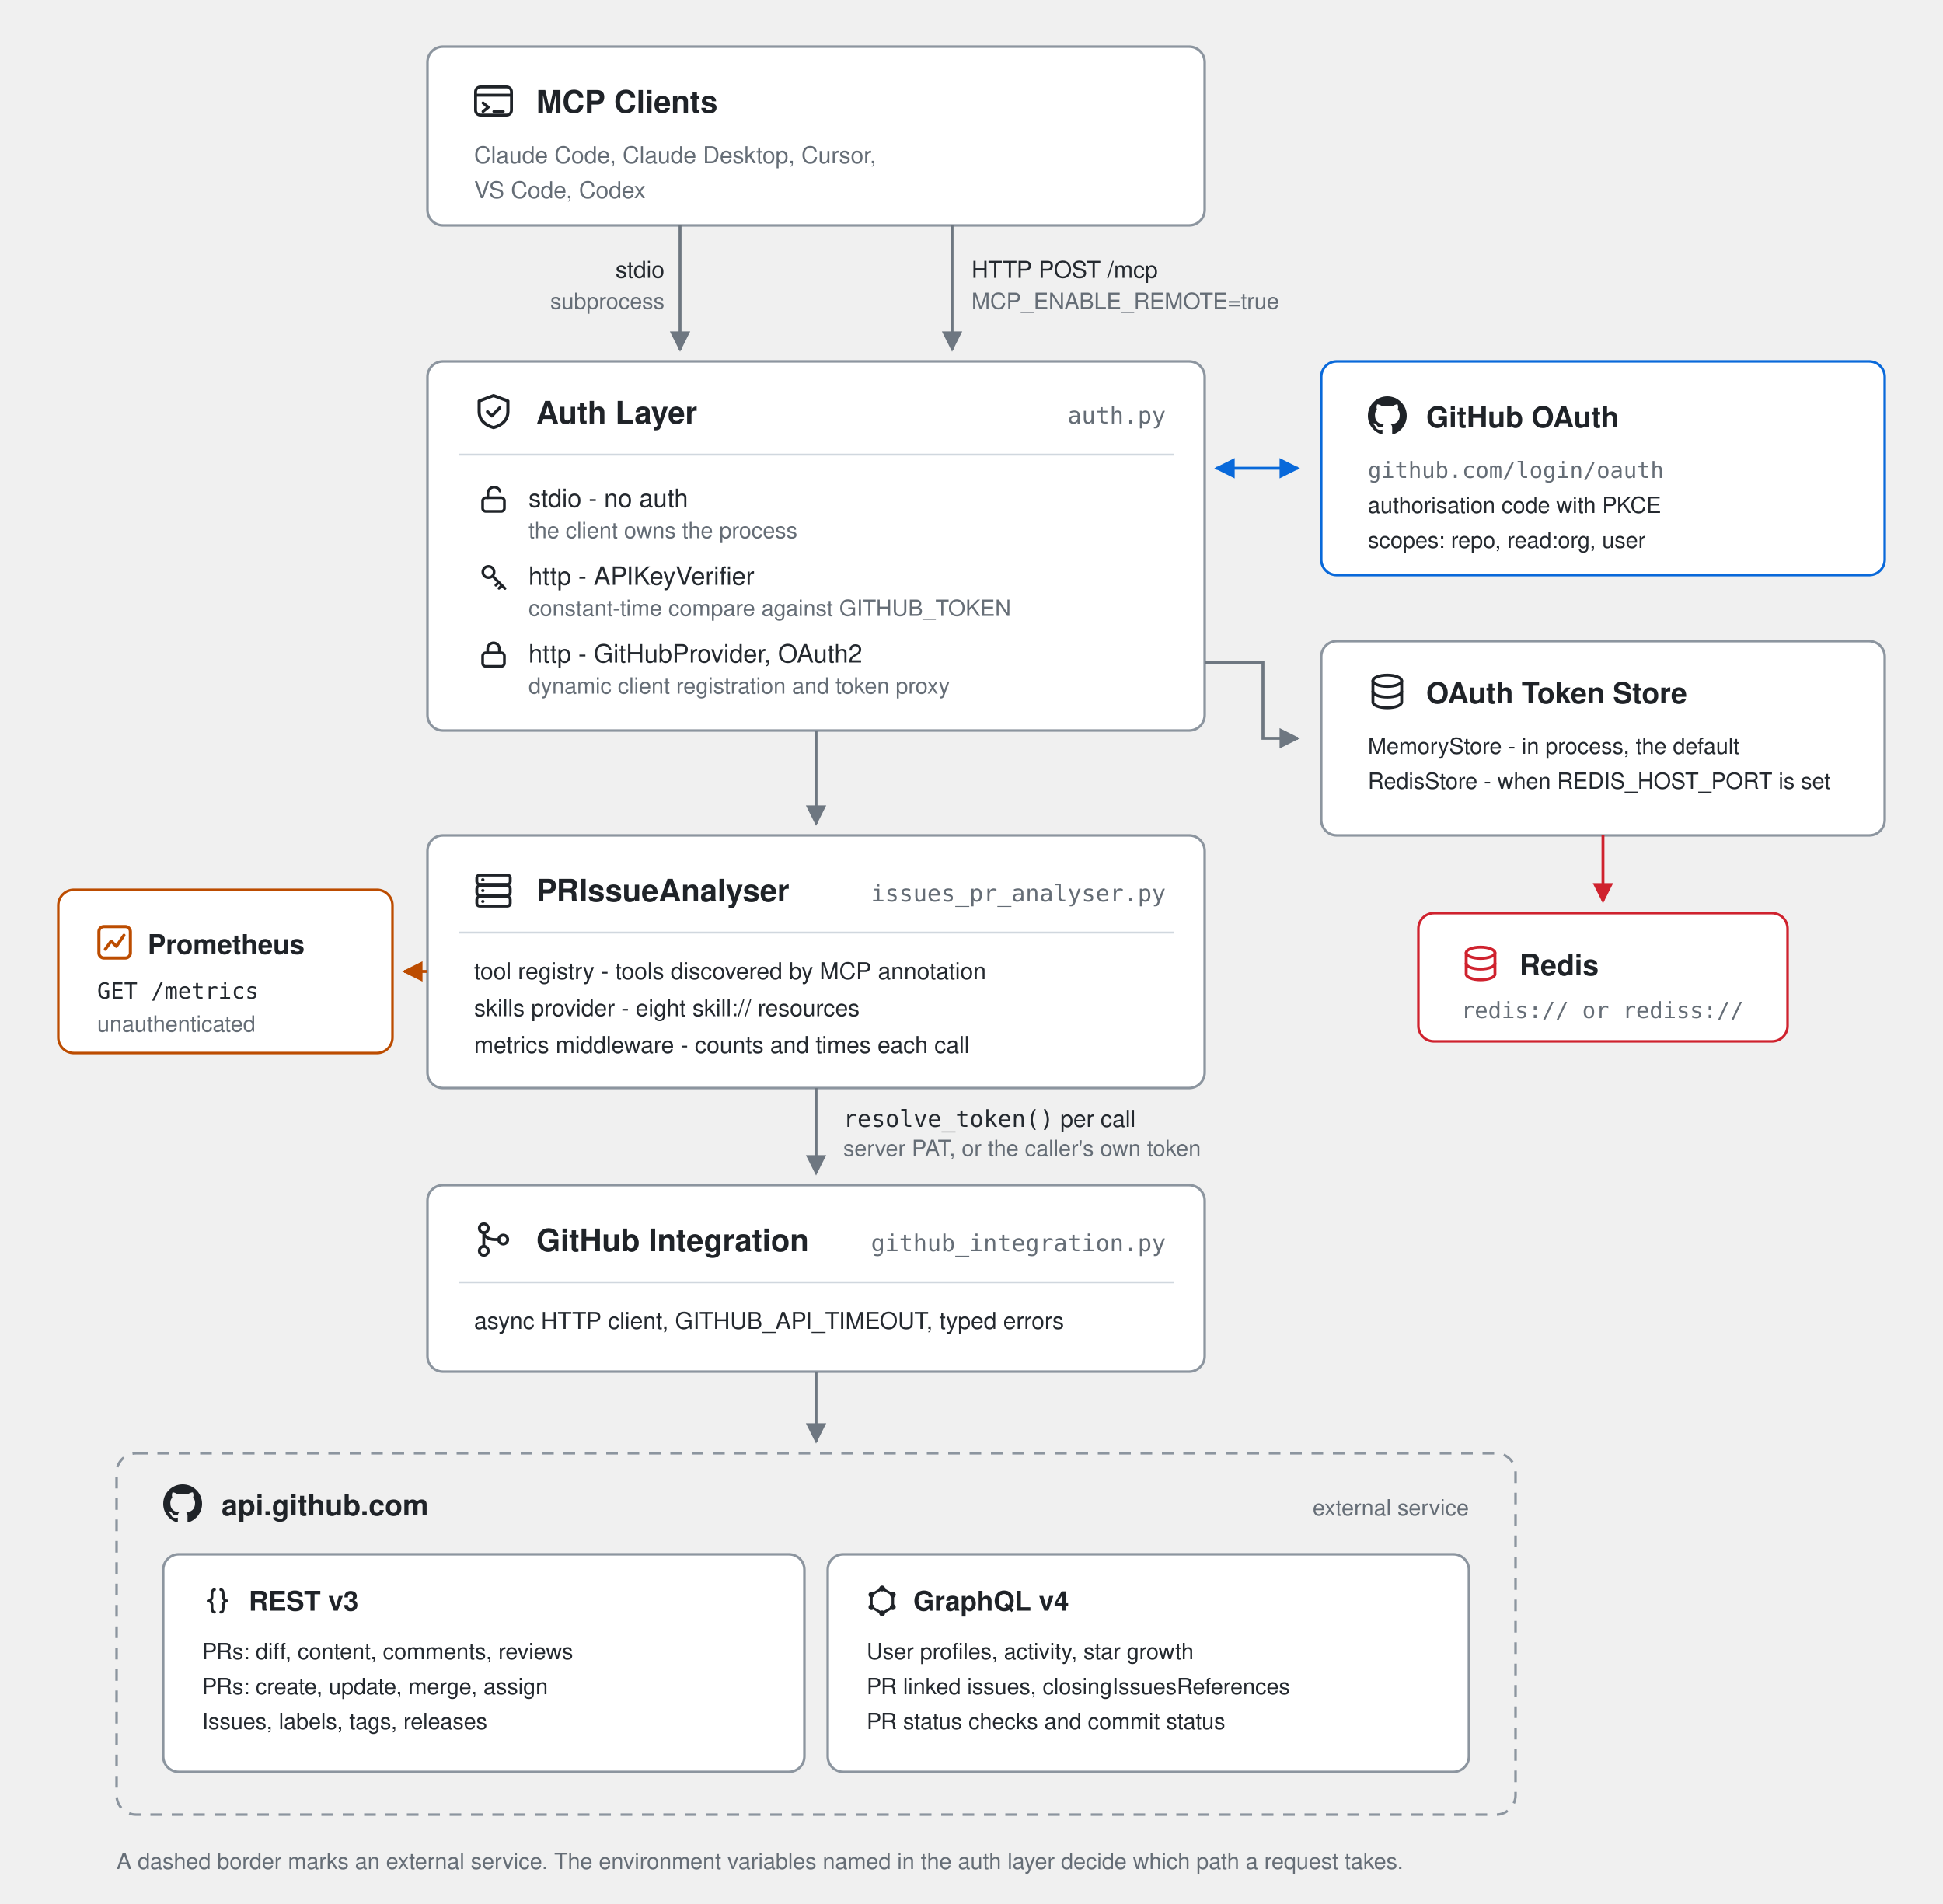
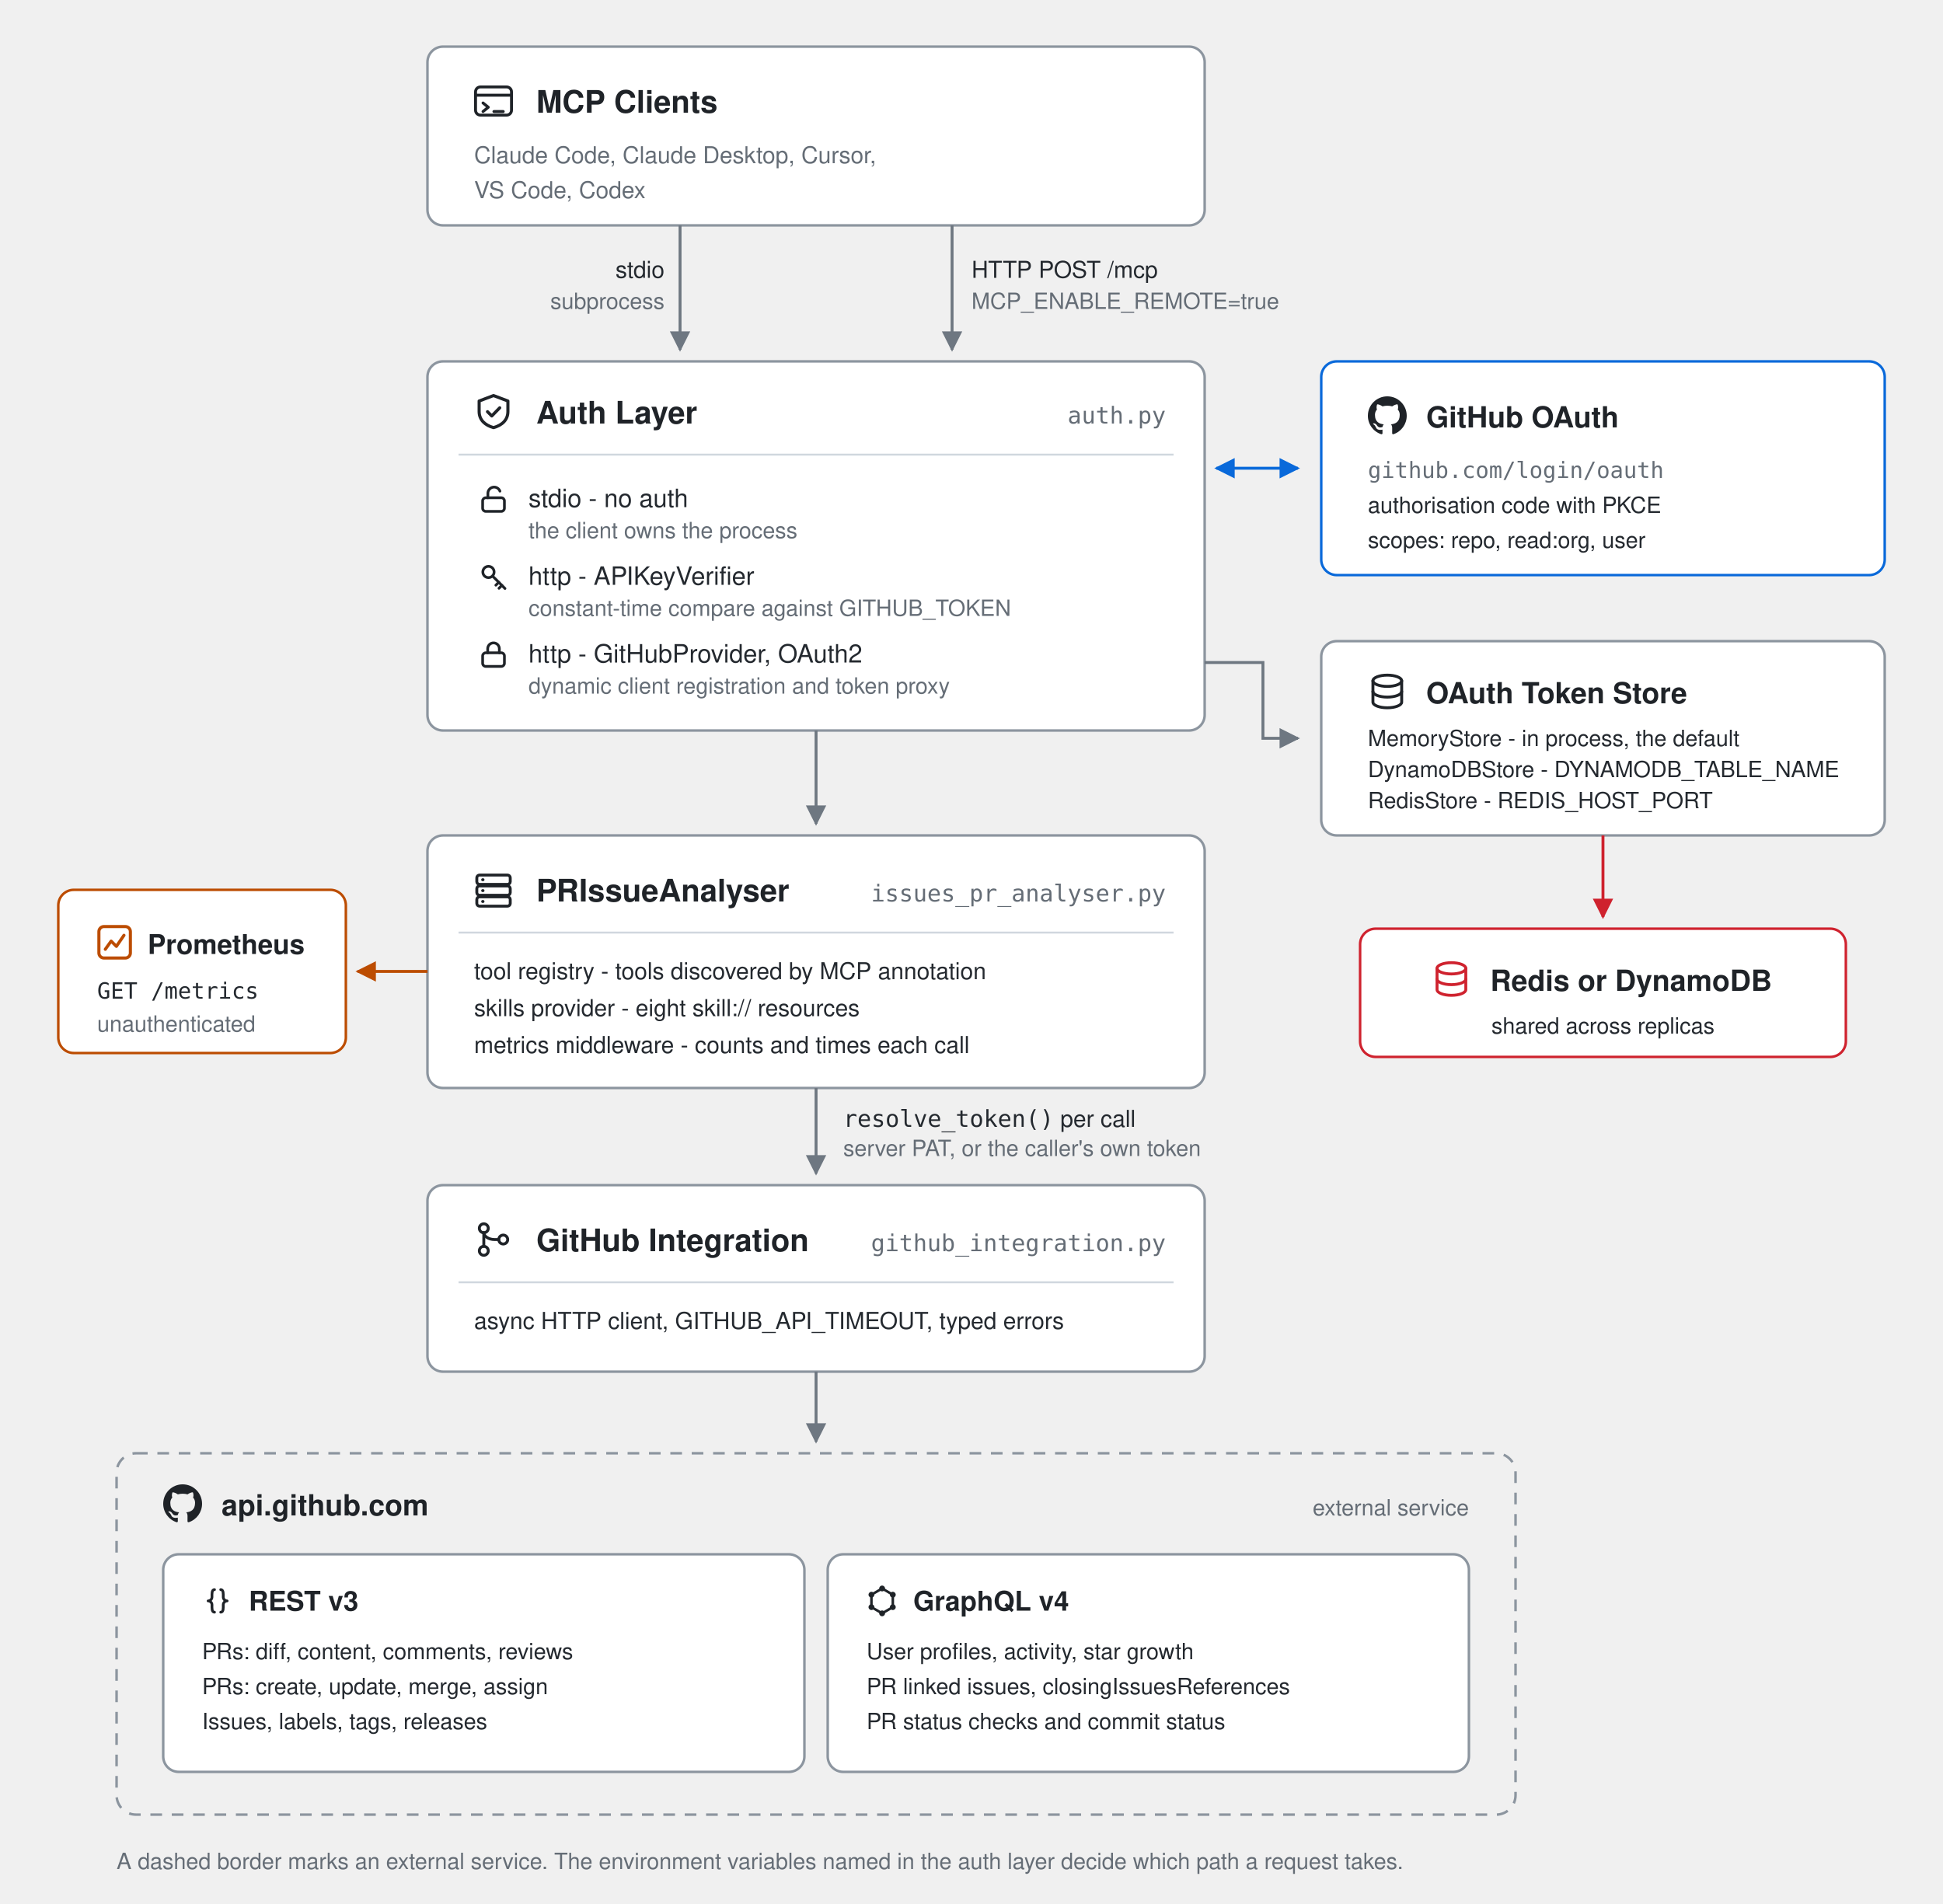
<svg xmlns="http://www.w3.org/2000/svg" viewBox="0 0 1000 980" width="1000" height="980" role="img" aria-labelledby="svgtitle svgdesc" font-family="ui-sans-serif, -apple-system, 'Segoe UI', Helvetica, Arial, sans-serif">
  <style>
    @media (prefers-color-scheme: dark) {
      .box     { fill: #161b22; stroke: #4b535d; }
      .boxdash { stroke: #768390; }
      .div     { stroke: #30363d; }
      .edge    { stroke: #768390; }
      .ah      { fill: #768390; }
      .t       { fill: #e6edf3; }
      .l       { fill: #c9d1d9; }
      .s       { fill: #9198a1; }
      .ic      { stroke: #c9d1d9; }
      .icf     { fill: #c9d1d9; }
      .gh      { fill: #e6edf3; }
      .o-s     { stroke: #f0883e; }
      .o-f     { fill: #f0883e; }
      .r-s     { stroke: #f85149; }
      .r-f     { fill: #f85149; }
      .b-s     { stroke: #58a6ff; }
      .b-f     { fill: #58a6ff; }
    }
  </style>
  <defs>
    <marker id="arw" viewBox="0 0 10 10" refX="9" refY="5" markerWidth="7" markerHeight="7" orient="auto-start-reverse">
      <path class="ah" fill="#6e7781" d="M0 0 L10 5 L0 10 z" />
    </marker>
    <marker id="arw-o" viewBox="0 0 10 10" refX="9" refY="5" markerWidth="7" markerHeight="7" orient="auto-start-reverse">
      <path class="o-f" fill="#bc4c00" d="M0 0 L10 5 L0 10 z" />
    </marker>
    <marker id="arw-r" viewBox="0 0 10 10" refX="9" refY="5" markerWidth="7" markerHeight="7" orient="auto-start-reverse">
      <path class="r-f" fill="#cf222e" d="M0 0 L10 5 L0 10 z" />
    </marker>
    <marker id="arw-b" viewBox="0 0 10 10" refX="9" refY="5" markerWidth="7" markerHeight="7" orient="auto-start-reverse">
      <path class="b-f" fill="#0969da" d="M0 0 L10 5 L0 10 z" />
    </marker>
  </defs>
  <rect class="box" x="220" y="24" width="400" height="92" rx="8" fill="#ffffff" stroke="#8c959f" stroke-width="1.3" />
  <g class="ic" transform="translate(244,42)" fill="none" stroke="#1f2328" stroke-width="1.5" stroke-linecap="round" stroke-linejoin="round">
    <rect x="0.75" y="2.75" width="18.5" height="14.5" rx="2.5" />
    <path d="M0.75 7 H19.25" />
    <path d="M4.6 11 L7.3 13.2 L4.6 15.4" />
    <path d="M10.2 15.4 H15" />
  </g>
  <text class="t" x="276" y="58" fill="#1f2328" font-size="16" font-weight="600">MCP Clients</text>
  <text class="s" x="244" y="84" fill="#656d76" font-size="12">Claude Code, Claude Desktop, Cursor,</text>
  <text class="s" x="244" y="102" fill="#656d76" font-size="12">VS Code, Codex</text>
  <path class="edge" d="M350 116 V180" fill="none" stroke="#6e7781" stroke-width="1.5" marker-end="url(#arw)" />
  <text class="l" x="342" y="143" text-anchor="end" fill="#24292f" font-size="12">stdio</text>
  <text class="s" x="342" y="159" text-anchor="end" fill="#656d76" font-size="11.5">subprocess</text>
  <path class="edge" d="M490 116 V180" fill="none" stroke="#6e7781" stroke-width="1.5" marker-end="url(#arw)" />
  <text class="l" x="500" y="143" fill="#24292f" font-size="12">HTTP POST /mcp</text>
  <text class="s" x="500" y="159" fill="#656d76" font-size="11.5">MCP_ENABLE_REMOTE=true</text>
  <rect class="box" x="220" y="186" width="400" height="190" rx="8" fill="#ffffff" stroke="#8c959f" stroke-width="1.3" />
  <g class="ic" transform="translate(244,202)" fill="none" stroke="#1f2328" stroke-width="1.6" stroke-linecap="round" stroke-linejoin="round">
    <path d="M10 1.6 L17.4 4.4 V9.8 c0 4.4-3.1 7.1-7.4 8.3 C5.7 16.9 2.6 14.2 2.6 9.8 V4.4 Z" />
    <path d="M6.9 9.9 L9.1 12.1 L13.2 7.9" />
  </g>
  <text class="t" x="276" y="218" fill="#1f2328" font-size="16" font-weight="600">Auth Layer</text>
  <text class="s" x="600" y="218" text-anchor="end" fill="#656d76" font-size="12" font-family="ui-monospace, SFMono-Regular, Menlo, monospace">auth.py</text>
  <path class="div" d="M236 234 H604" stroke="#d0d7de" stroke-width="1" />
  <g class="ic" transform="translate(246,249)" fill="none" stroke="#1f2328" stroke-width="1.4" stroke-linecap="round" stroke-linejoin="round">
    <rect x="2.4" y="7.2" width="11.2" height="7" rx="1.6" />
    <path d="M5.1 7.2 V4.9 a3.2 3.2 0 0 1 6.2-1.1" />
  </g>
  <text class="l" x="272" y="261" fill="#24292f" font-size="13">stdio - no auth</text>
  <text class="s" x="272" y="277" fill="#656d76" font-size="11.5">the client owns the process</text>
  <g class="ic" transform="translate(246,289)" fill="none" stroke="#1f2328" stroke-width="1.4" stroke-linecap="round" stroke-linejoin="round">
    <circle cx="5.4" cy="5.4" r="2.9" />
    <path d="M7.5 7.5 L13.9 13.9" />
    <path d="M10.7 10.7 L9.2 12.2" />
    <path d="M12.3 12.3 L10.8 13.8" />
  </g>
  <text class="l" x="272" y="301" fill="#24292f" font-size="13">http - APIKeyVerifier</text>
  <text class="s" x="272" y="317" fill="#656d76" font-size="11.5">constant-time compare against GITHUB_TOKEN</text>
  <g class="ic" transform="translate(246,329)" fill="none" stroke="#1f2328" stroke-width="1.4" stroke-linecap="round" stroke-linejoin="round">
    <rect x="2.4" y="7" width="11.2" height="7" rx="1.6" />
    <path d="M5 7 V4.9 a3 3 0 0 1 6 0 V7" />
  </g>
  <text class="l" x="272" y="341" fill="#24292f" font-size="13">http - GitHubProvider, OAuth2</text>
  <text class="s" x="272" y="357" fill="#656d76" font-size="11.5">dynamic client registration and token proxy</text>
  <path class="b-s" d="M626 241 H668" fill="none" stroke="#0969da" stroke-width="1.5" marker-start="url(#arw-b)" marker-end="url(#arw-b)" />
  <rect class="box b-s" x="680" y="186" width="290" height="110" rx="8" fill="#ffffff" stroke="#0969da" stroke-width="1.3" />
  <g class="gh" transform="translate(704,204) scale(1.25)" fill="#1f2328">
    <path d="M8 0c4.42 0 8 3.58 8 8a8.013 8.013 0 0 1-5.45 7.59c-.4.08-.55-.17-.55-.38 0-.27.01-1.13.01-2.2 0-.75-.25-1.23-.54-1.48 1.78-.2 3.65-.88 3.65-3.95 0-.88-.31-1.59-.82-2.15.08-.2.36-1.02-.08-2.12 0 0-.67-.22-2.2.82-.64-.18-1.32-.27-2-.27-.68 0-1.36.09-2 .27-1.53-1.03-2.2-.82-2.2-.82-.44 1.1-.16 1.92-.08 2.12-.51.56-.82 1.28-.82 2.15 0 3.06 1.86 3.75 3.64 3.95-.23.2-.44.55-.51 1.07-.46.21-1.61.55-2.33-.66-.15-.24-.6-.83-1.23-.82-.67.01-.27.38.01.53.34.19.73.9.82 1.13.16.45.68 1.31 2.69.94 0 .67.01 1.3.01 1.49 0 .21-.15.45-.55.38A7.995 7.995 0 0 1 0 8c0-4.42 3.58-8 8-8Z" />
  </g>
  <text class="t" x="734" y="220" fill="#1f2328" font-size="15" font-weight="600">GitHub OAuth</text>
  <text class="s" x="704" y="246" fill="#656d76" font-size="11.5" font-family="ui-monospace, SFMono-Regular, Menlo, monospace">github.com/login/oauth</text>
  <text class="l" x="704" y="264" fill="#24292f" font-size="11.5">authorisation code with PKCE</text>
  <text class="l" x="704" y="282" fill="#24292f" font-size="11.5">scopes: repo, read:org, user</text>
  <path class="edge" d="M620 341 H650 V380 H668" fill="none" stroke="#6e7781" stroke-width="1.5" marker-end="url(#arw)" />
  <rect class="box" x="680" y="330" width="290" height="100" rx="8" fill="#ffffff" stroke="#8c959f" stroke-width="1.3" />
  <g class="ic" transform="translate(704,346)" fill="none" stroke="#1f2328" stroke-width="1.5" stroke-linecap="round" stroke-linejoin="round">
    <ellipse cx="10" cy="4.4" rx="7.4" ry="2.9" />
    <path d="M2.6 4.4 V15.4 c0 1.6 3.3 2.9 7.4 2.9 s7.4-1.3 7.4-2.9 V4.4" />
    <path d="M2.6 9.9 c0 1.6 3.3 2.9 7.4 2.9 s7.4-1.3 7.4-2.9" />
  </g>
  <text class="t" x="734" y="362" fill="#1f2328" font-size="15" font-weight="600">OAuth Token Store</text>
-   <text class="l" x="704" y="388" fill="#24292f" font-size="11.5">MemoryStore - in process, the default</text>
-   <text class="l" x="704" y="406" fill="#24292f" font-size="11.5">RedisStore - when REDIS_HOST_PORT is set</text>
-   <path class="r-s" d="M825 430 V464" fill="none" stroke="#cf222e" stroke-width="1.5" marker-end="url(#arw-r)" />
-   <rect class="box r-s" x="730" y="470" width="190" height="66" rx="8" fill="#ffffff" stroke="#cf222e" stroke-width="1.3" />
-   <g class="r-s" transform="translate(752,486)" fill="none" stroke="#cf222e" stroke-width="1.5" stroke-linecap="round" stroke-linejoin="round">
+   <text class="l" x="704" y="384" fill="#24292f" font-size="11.5">MemoryStore - in process, the default</text>
+   <text class="l" x="704" y="400" fill="#24292f" font-size="11.5">DynamoDBStore - DYNAMODB_TABLE_NAME</text>
+   <text class="l" x="704" y="416" fill="#24292f" font-size="11.5">RedisStore - REDIS_HOST_PORT</text>
+   <path class="r-s" d="M825 430 V472" fill="none" stroke="#cf222e" stroke-width="1.5" marker-end="url(#arw-r)" />
+   <rect class="box r-s" x="700" y="478" width="250" height="66" rx="8" fill="#ffffff" stroke="#cf222e" stroke-width="1.3" />
+   <g class="r-s" transform="translate(737,494)" fill="none" stroke="#cf222e" stroke-width="1.5" stroke-linecap="round" stroke-linejoin="round">
    <ellipse cx="10" cy="4.4" rx="7.4" ry="2.9" />
    <path d="M2.6 4.4 V15.4 c0 1.6 3.3 2.9 7.4 2.9 s7.4-1.3 7.4-2.9 V4.4" />
    <path d="M2.6 9.9 c0 1.6 3.3 2.9 7.4 2.9 s7.4-1.3 7.4-2.9" />
  </g>
-   <text class="t" x="782" y="502" fill="#1f2328" font-size="15" font-weight="600">Redis</text>
-   <text class="s" x="752" y="524" fill="#656d76" font-size="11.5" font-family="ui-monospace, SFMono-Regular, Menlo, monospace">redis:// or rediss://</text>
+   <text class="t" x="767" y="510" fill="#1f2328" font-size="15" font-weight="600">Redis or DynamoDB</text>
+   <text class="l" x="825" y="532" text-anchor="middle" fill="#24292f" font-size="11.5">shared across replicas</text>
  <path class="edge" d="M420 376 V424" fill="none" stroke="#6e7781" stroke-width="1.5" marker-end="url(#arw)" />
  <rect class="box" x="220" y="430" width="400" height="130" rx="8" fill="#ffffff" stroke="#8c959f" stroke-width="1.3" />
  <g class="ic" transform="translate(244,448)" fill="none" stroke="#1f2328" stroke-width="1.5" stroke-linecap="round" stroke-linejoin="round">
    <rect x="1.4" y="2.4" width="17.2" height="4.8" rx="1.4" />
    <rect x="1.4" y="8" width="17.2" height="4.8" rx="1.4" />
    <rect x="1.4" y="13.6" width="17.2" height="4.8" rx="1.4" />
    <path d="M4.4 4.8 H4.6 M4.4 10.4 H4.6 M4.4 16 H4.6" />
  </g>
  <text class="t" x="276" y="464" fill="#1f2328" font-size="16" font-weight="600">PRIssueAnalyser</text>
  <text class="s" x="600" y="464" text-anchor="end" fill="#656d76" font-size="12" font-family="ui-monospace, SFMono-Regular, Menlo, monospace">issues_pr_analyser.py</text>
  <path class="div" d="M236 480 H604" stroke="#d0d7de" stroke-width="1" />
  <text class="l" x="244" y="504" fill="#24292f" font-size="12">tool registry - tools discovered by MCP annotation</text>
  <text class="l" x="244" y="523" fill="#24292f" font-size="12">skills provider - eight skill:// resources</text>
  <text class="l" x="244" y="542" fill="#24292f" font-size="12">metrics middleware - counts and times each call</text>
-   <path class="o-s" d="M220 500 H208" fill="none" stroke="#bc4c00" stroke-width="1.5" marker-end="url(#arw-o)" />
-   <rect class="box o-s" x="30" y="458" width="172" height="84" rx="8" fill="#ffffff" stroke="#bc4c00" stroke-width="1.3" />
+   <path class="o-s" d="M220 500 H184" fill="none" stroke="#bc4c00" stroke-width="1.5" marker-end="url(#arw-o)" />
+   <rect class="box o-s" x="30" y="458" width="148" height="84" rx="8" fill="#ffffff" stroke="#bc4c00" stroke-width="1.3" />
  <g class="o-s" transform="translate(50,476)" fill="none" stroke="#bc4c00" stroke-width="1.6" stroke-linecap="round" stroke-linejoin="round">
    <rect x="0.9" y="0.9" width="16.2" height="16.2" rx="2.6" />
    <path d="M4.2 12.6 L7.2 8.4 L9.9 11.1 L13.8 5.4" />
  </g>
  <text class="t" x="76" y="491" fill="#1f2328" font-size="14" font-weight="600">Prometheus</text>
  <text class="l" x="50" y="514" fill="#24292f" font-size="11.5" font-family="ui-monospace, SFMono-Regular, Menlo, monospace">GET /metrics</text>
  <text class="s" x="50" y="531" fill="#656d76" font-size="11.5">unauthenticated</text>
  <path class="edge" d="M420 560 V604" fill="none" stroke="#6e7781" stroke-width="1.5" marker-end="url(#arw)" />
  <text class="l" x="434" y="580" fill="#24292f" font-size="12">
    <tspan font-family="ui-monospace, SFMono-Regular, Menlo, monospace">resolve_token()</tspan> per call</text>
  <text class="s" x="434" y="595" fill="#656d76" font-size="11.5">server PAT, or the caller's own token</text>
  <rect class="box" x="220" y="610" width="400" height="96" rx="8" fill="#ffffff" stroke="#8c959f" stroke-width="1.3" />
  <g class="ic" transform="translate(244,628)" fill="none" stroke="#1f2328" stroke-width="1.5" stroke-linecap="round" stroke-linejoin="round">
    <circle cx="5" cy="4.2" r="2.3" />
    <circle cx="5" cy="15.8" r="2.3" />
    <circle cx="15" cy="10" r="2.3" />
    <path d="M5 6.5 V13.5" />
    <path d="M12.7 10 H10.5 C7.4 10 5 8.2 5 6.5" />
  </g>
  <text class="t" x="276" y="644" fill="#1f2328" font-size="16" font-weight="600">GitHub Integration</text>
  <text class="s" x="600" y="644" text-anchor="end" fill="#656d76" font-size="12" font-family="ui-monospace, SFMono-Regular, Menlo, monospace">github_integration.py</text>
  <path class="div" d="M236 660 H604" stroke="#d0d7de" stroke-width="1" />
  <text class="l" x="244" y="684" fill="#24292f" font-size="12">async HTTP client, GITHUB_API_TIMEOUT, typed errors</text>
  <path class="edge" d="M420 706 V742" fill="none" stroke="#6e7781" stroke-width="1.5" marker-end="url(#arw)" />
  <rect class="boxdash" x="60" y="748" width="720" height="186" rx="10" fill="none" stroke="#8c959f" stroke-width="1.3" stroke-dasharray="6 5" />
  <g class="gh" transform="translate(84,764) scale(1.25)" fill="#1f2328">
    <path d="M8 0c4.42 0 8 3.58 8 8a8.013 8.013 0 0 1-5.45 7.59c-.4.08-.55-.17-.55-.38 0-.27.01-1.13.01-2.2 0-.75-.25-1.23-.54-1.48 1.78-.2 3.65-.88 3.65-3.95 0-.88-.31-1.59-.82-2.15.08-.2.36-1.02-.08-2.12 0 0-.67-.22-2.2.82-.64-.18-1.32-.27-2-.27-.68 0-1.36.09-2 .27-1.53-1.03-2.2-.82-2.2-.82-.44 1.1-.16 1.92-.08 2.12-.51.56-.82 1.28-.82 2.15 0 3.06 1.86 3.75 3.64 3.95-.23.2-.44.55-.51 1.07-.46.21-1.61.55-2.33-.66-.15-.24-.6-.83-1.23-.82-.67.01-.27.38.01.53.34.19.73.9.82 1.13.16.45.68 1.31 2.69.94 0 .67.01 1.3.01 1.49 0 .21-.15.45-.55.38A7.995 7.995 0 0 1 0 8c0-4.42 3.58-8 8-8Z" />
  </g>
  <text class="t" x="114" y="780" fill="#1f2328" font-size="15" font-weight="600">api.github.com</text>
  <text class="s" x="756" y="780" text-anchor="end" fill="#656d76" font-size="11.5">external service</text>
  <rect class="box" x="84" y="800" width="330" height="112" rx="8" fill="#ffffff" stroke="#8c959f" stroke-width="1.3" />
  <g class="ic" transform="translate(104,816)" fill="none" stroke="#1f2328" stroke-width="1.4" stroke-linecap="round" stroke-linejoin="round">
    <path d="M6.4 2.2 C4.9 2.2 5.1 4.4 5.1 6 C5.1 7.1 4.2 8 3.1 8 C4.2 8 5.1 8.9 5.1 10 C5.1 11.6 4.9 13.8 6.4 13.8" />
    <path d="M9.6 2.2 C11.1 2.2 10.9 4.4 10.9 6 C10.9 7.1 11.8 8 12.9 8 C11.8 8 10.9 8.9 10.9 10 C10.9 11.6 11.1 13.8 9.6 13.8" />
  </g>
  <text class="t" x="128" y="829" fill="#1f2328" font-size="14" font-weight="600">REST v3</text>
  <text class="l" x="104" y="854" fill="#24292f" font-size="11.5">PRs: diff, content, comments, reviews</text>
  <text class="l" x="104" y="872" fill="#24292f" font-size="11.5">PRs: create, update, merge, assign</text>
  <text class="l" x="104" y="890" fill="#24292f" font-size="11.5">Issues, labels, tags, releases</text>
  <rect class="box" x="426" y="800" width="330" height="112" rx="8" fill="#ffffff" stroke="#8c959f" stroke-width="1.3" />
  <g transform="translate(446,816)">
    <path class="ic" d="M8 1.6 L13.5 4.8 V11.2 L8 14.4 L2.5 11.2 V4.8 Z" fill="none" stroke="#1f2328" stroke-width="1.3" stroke-linejoin="round" />
    <g class="icf" fill="#1f2328">
      <circle cx="8" cy="1.6" r="1.5" />
      <circle cx="13.5" cy="4.8" r="1.5" />
      <circle cx="13.5" cy="11.2" r="1.5" />
      <circle cx="8" cy="14.4" r="1.5" />
      <circle cx="2.5" cy="11.2" r="1.5" />
      <circle cx="2.5" cy="4.8" r="1.5" />
    </g>
  </g>
  <text class="t" x="470" y="829" fill="#1f2328" font-size="14" font-weight="600">GraphQL v4</text>
  <text class="l" x="446" y="854" fill="#24292f" font-size="11.5">User profiles, activity, star growth</text>
  <text class="l" x="446" y="872" fill="#24292f" font-size="11.5">PR linked issues, closingIssuesReferences</text>
  <text class="l" x="446" y="890" fill="#24292f" font-size="11.5">PR status checks and commit status</text>
  <text class="s" x="60" y="962" fill="#656d76" font-size="11.5">A dashed border marks an external service. The environment variables named in the auth layer decide which path a request takes.</text>
</svg>
